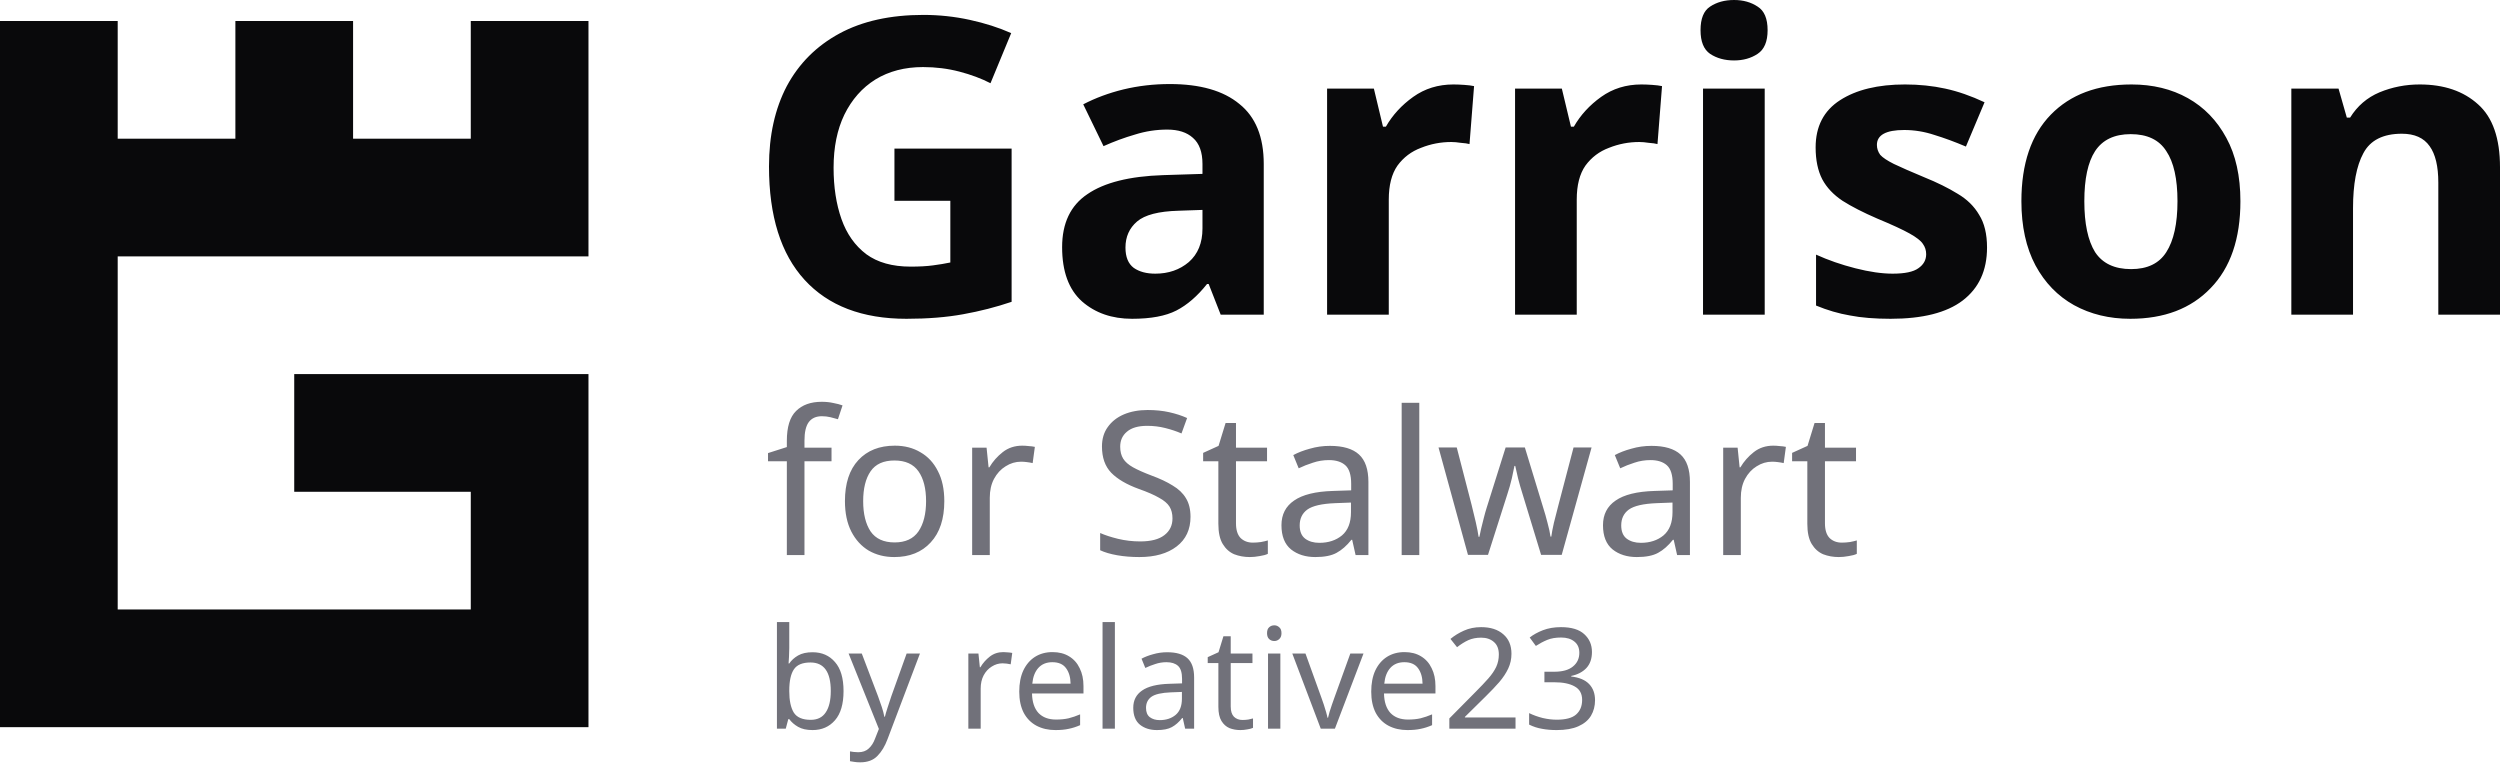
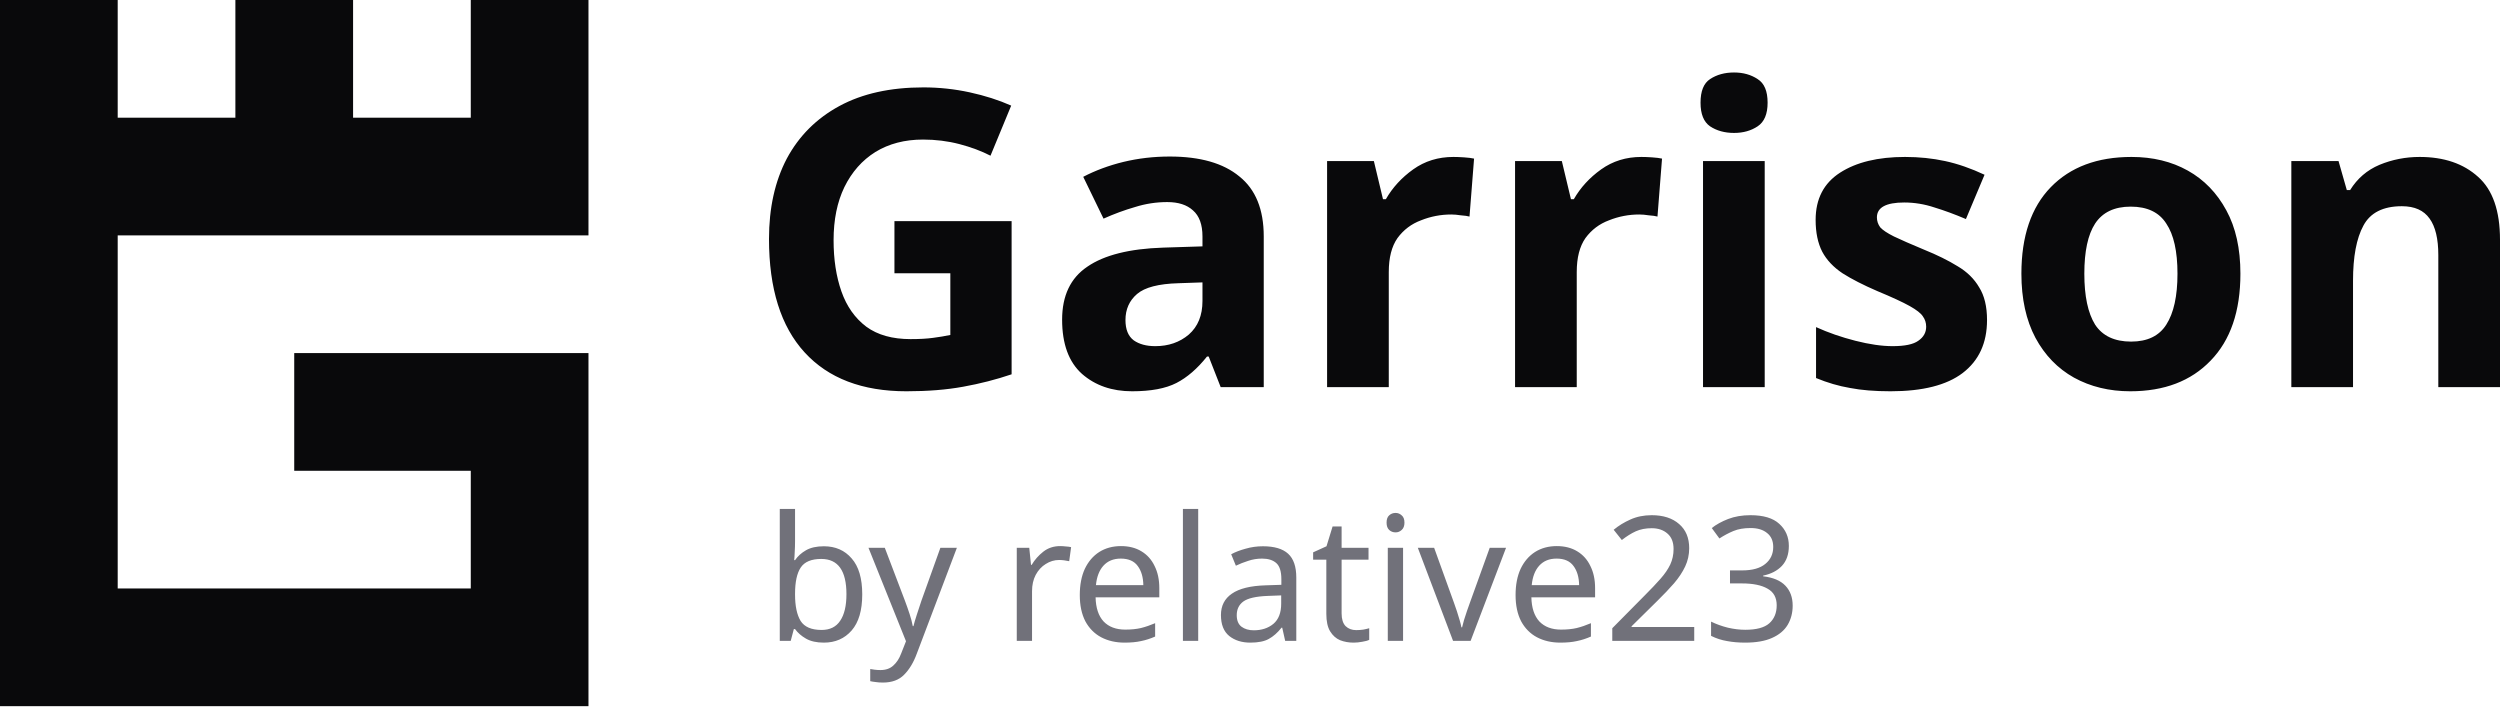
- <svg xmlns="http://www.w3.org/2000/svg" width="374.381" height="114.16" viewBox="0 0 374.381 114.16" version="1.1" id="svg3">
-   <defs id="defs3" />
-   <path fill="#09090b" d="M 0,3.145 H 17.625 V 20.77 H 35.25 V 3.145 H 52.875 V 20.77 H 70.5 V 3.145 h 17.625 v 35.25 h -70.5 V 91.27 H 70.5 V 73.645 H 44.062 V 56.02 H 88.125 v 52.875 H 0 Z" id="path1" style="stroke-width:4.406" />
-   <path d="m 133.945,22.258 h 17.546 v 22.94 q -3.472,1.178 -7.254,1.86 -3.72,0.682 -8.494,0.682 -9.92,0 -15.252,-5.828 -5.332,-5.828 -5.332,-16.988 0,-6.944 2.666,-12.028 2.728,-5.084 7.874,-7.874 5.146,-2.79 12.586,-2.79 3.534,0 6.944,0.744 3.41,0.744 6.2,1.984 l -3.1,7.502 q -2.046,-1.054 -4.65,-1.736 -2.604,-0.682 -5.456,-0.682 -4.092,0 -7.13,1.86 -2.976,1.86 -4.65,5.27 -1.612,3.348 -1.612,7.936 0,4.34 1.178,7.688 1.178,3.348 3.72,5.27 2.542,1.86 6.634,1.86 1.984,0 3.348,-0.186 1.426,-0.186 2.604,-0.434 V 30.07 h -8.37 z m 41.23,-9.672 q 6.82,0 10.416,2.976 3.658,2.914 3.658,8.99 V 47.12 h -6.448 l -1.798,-4.588 h -0.248 q -2.17,2.728 -4.588,3.968 -2.418,1.24 -6.634,1.24 -4.526,0 -7.502,-2.604 -2.976,-2.666 -2.976,-8.122 0,-5.394 3.782,-7.936 3.782,-2.604 11.346,-2.852 l 5.89,-0.186 v -1.488 q 0,-2.666 -1.426,-3.906 -1.364,-1.24 -3.844,-1.24 -2.48,0 -4.836,0.744 -2.356,0.682 -4.712,1.736 l -3.038,-6.262 q 2.728,-1.426 6.014,-2.232 3.348,-0.806 6.944,-0.806 z m 1.302,18.972 q -4.464,0.124 -6.2,1.612 -1.736,1.488 -1.736,3.906 0,2.108 1.24,3.038 1.24,0.868 3.224,0.868 2.976,0 5.022,-1.736 2.046,-1.798 2.046,-5.022 v -2.79 z m 41.168,-18.91 q 0.682,0 1.612,0.062 0.93,0.062 1.488,0.186 l -0.682,8.68 q -0.434,-0.124 -1.302,-0.186 -0.806,-0.124 -1.426,-0.124 -2.356,0 -4.526,0.868 -2.17,0.806 -3.534,2.666 -1.302,1.86 -1.302,5.084 V 47.12 h -9.238 V 13.268 h 7.006 l 1.364,5.704 h 0.434 q 1.488,-2.604 4.092,-4.464 2.604,-1.86 6.014,-1.86 z m 28.148,0 q 0.682,0 1.612,0.062 0.93,0.062 1.488,0.186 l -0.682,8.68 q -0.434,-0.124 -1.302,-0.186 -0.806,-0.124 -1.426,-0.124 -2.356,0 -4.526,0.868 -2.17,0.806 -3.534,2.666 -1.302,1.86 -1.302,5.084 V 47.12 h -9.238 V 13.268 h 7.006 l 1.364,5.704 h 0.434 q 1.488,-2.604 4.092,-4.464 2.604,-1.86 6.014,-1.86 z M 259.681,0 q 2.046,0 3.534,0.992 1.488,0.93 1.488,3.534 0,2.542 -1.488,3.534 -1.488,0.992 -3.534,0.992 -2.108,0 -3.596,-0.992 -1.426,-0.992 -1.426,-3.534 0,-2.604 1.426,-3.534 1.488,-0.992 3.596,-0.992 z m 4.588,13.268 V 47.12 h -9.238 V 13.268 Z m 33.294,23.808 q 0,5.146 -3.658,7.936 -3.596,2.728 -10.788,2.728 -3.534,0 -6.076,-0.496 -2.542,-0.434 -5.084,-1.488 V 38.13 q 2.728,1.24 5.89,2.046 3.162,0.806 5.58,0.806 2.728,0 3.844,-0.806 1.178,-0.806 1.178,-2.108 0,-0.868 -0.496,-1.55 -0.434,-0.682 -1.984,-1.55 -1.55,-0.868 -4.836,-2.232 -3.162,-1.364 -5.208,-2.666 -2.046,-1.364 -3.038,-3.224 -0.992,-1.922 -0.992,-4.774 0,-4.712 3.658,-7.068 3.658,-2.356 9.734,-2.356 3.162,0 6.014,0.62 2.852,0.62 5.89,2.046 l -2.79,6.634 q -2.48,-1.054 -4.712,-1.736 -2.232,-0.744 -4.526,-0.744 -4.092,0 -4.092,2.232 0,0.806 0.496,1.488 0.558,0.62 2.046,1.364 1.55,0.744 4.526,1.984 2.914,1.178 5.022,2.48 2.108,1.24 3.224,3.162 1.178,1.86 1.178,4.898 z m 37.944,-6.944 q 0,8.432 -4.464,13.02 -4.402,4.588 -12.028,4.588 -4.712,0 -8.432,-2.046 -3.658,-2.046 -5.766,-5.952 -2.108,-3.968 -2.108,-9.61 0,-8.432 4.402,-12.958 4.402,-4.526 12.09,-4.526 4.774,0 8.432,2.046 3.658,2.046 5.766,5.952 2.108,3.844 2.108,9.486 z m -23.374,0 q 0,5.022 1.612,7.626 1.674,2.542 5.394,2.542 3.658,0 5.27,-2.542 1.674,-2.604 1.674,-7.626 0,-5.022 -1.674,-7.502 -1.612,-2.542 -5.332,-2.542 -3.658,0 -5.332,2.542 -1.612,2.48 -1.612,7.502 z M 362.353,12.648 q 5.456,0 8.742,2.976 3.286,2.914 3.286,9.424 V 47.12 h -9.238 V 27.342 q 0,-3.658 -1.302,-5.456 -1.302,-1.86 -4.154,-1.86 -4.216,0 -5.766,2.914 -1.55,2.852 -1.55,8.246 V 47.12 h -9.238 V 13.268 h 7.068 l 1.24,4.34 h 0.496 q 1.612,-2.604 4.402,-3.782 2.852,-1.178 6.014,-1.178 z" id="text1" style="font-weight:700;font-size:62px;font-family:'Noto Sans';fill:#09090b" aria-label="Garrison" />
-   <path d="m 124.522,69.08 h -4.05 v 14.04 h -2.64 V 69.08 h -2.82 v -1.23 l 2.82,-0.9 v -0.93 q 0,-3.12 1.38,-4.47 1.38,-1.38 3.84,-1.38 0.96,0 1.74,0.18 0.81,0.15 1.38,0.36 l -0.69,2.07 q -0.48,-0.15 -1.11,-0.3 -0.63,-0.15 -1.29,-0.15 -1.32,0 -1.98,0.9 -0.63,0.87 -0.63,2.76 v 1.05 h 4.05 z m 16.89,5.97 q 0,3.99 -2.04,6.18 -2.01,2.19 -5.46,2.19 -2.13,0 -3.81,-0.96 -1.65,-0.99 -2.61,-2.85 -0.96,-1.89 -0.96,-4.56 0,-3.99 2.01,-6.15 2.01,-2.16 5.46,-2.16 2.19,0 3.84,0.99 1.68,0.96 2.61,2.82 0.96,1.83 0.96,4.5 z m -12.15,0 q 0,2.85 1.11,4.53 1.14,1.65 3.6,1.65 2.43,0 3.57,-1.65 1.14,-1.68 1.14,-4.53 0,-2.85 -1.14,-4.47 -1.14,-1.62 -3.6,-1.62 -2.46,0 -3.57,1.62 -1.11,1.62 -1.11,4.47 z m 23.82,-8.31 q 0.45,0 0.96,0.06 0.54,0.03 0.93,0.12 l -0.33,2.43 q -0.39,-0.09 -0.87,-0.15 -0.45,-0.06 -0.87,-0.06 -1.23,0 -2.31,0.69 -1.08,0.66 -1.74,1.89 -0.63,1.2 -0.63,2.82 v 8.58 h -2.64 V 67.04 h 2.16 l 0.3,2.94 h 0.12 q 0.78,-1.32 2.01,-2.28 1.23,-0.96 2.91,-0.96 z m 25.2,10.65 q 0,2.85 -2.07,4.44 -2.07,1.59 -5.58,1.59 -1.8,0 -3.33,-0.27 -1.53,-0.27 -2.55,-0.75 v -2.58 q 1.08,0.48 2.67,0.87 1.62,0.39 3.33,0.39 2.4,0 3.6,-0.93 1.23,-0.93 1.23,-2.52 0,-1.05 -0.45,-1.77 -0.45,-0.72 -1.56,-1.32 -1.08,-0.63 -3.03,-1.32 -2.73,-0.99 -4.14,-2.43 -1.38,-1.44 -1.38,-3.93 0,-1.71 0.87,-2.91 0.87,-1.23 2.4,-1.89 1.56,-0.66 3.57,-0.66 1.77,0 3.24,0.33 1.47,0.33 2.67,0.87 l -0.84,2.31 q -1.11,-0.48 -2.43,-0.81 -1.29,-0.33 -2.7,-0.33 -2.01,0 -3.03,0.87 -1.02,0.84 -1.02,2.25 0,1.08 0.45,1.8 0.45,0.72 1.47,1.29 1.02,0.57 2.76,1.23 1.89,0.69 3.18,1.5 1.32,0.78 1.98,1.89 0.69,1.11 0.69,2.79 z m 9.33,3.87 q 0.6,0 1.23,-0.09 0.63,-0.12 1.02,-0.24 v 2.01 q -0.42,0.21 -1.2,0.33 -0.78,0.15 -1.5,0.15 -1.26,0 -2.34,-0.42 -1.05,-0.45 -1.71,-1.53 -0.66,-1.08 -0.66,-3.03 v -9.36 h -2.28 v -1.26 l 2.31,-1.05 1.05,-3.42 h 1.56 v 3.69 h 4.65 v 2.04 h -4.65 v 9.3 q 0,1.47 0.69,2.19 0.72,0.69 1.83,0.69 z m 11.55,-14.49 q 2.94,0 4.35,1.29 1.41,1.29 1.41,4.11 v 10.95 h -1.92 l -0.51,-2.28 h -0.12 q -1.05,1.32 -2.22,1.95 -1.14,0.63 -3.18,0.63 -2.19,0 -3.63,-1.14 -1.44,-1.17 -1.44,-3.63 0,-2.4 1.89,-3.69 1.89,-1.32 5.82,-1.44 l 2.73,-0.09 v -0.96 q 0,-2.01 -0.87,-2.79 -0.87,-0.78 -2.46,-0.78 -1.26,0 -2.4,0.39 -1.14,0.36 -2.13,0.84 l -0.81,-1.98 q 1.05,-0.57 2.49,-0.96 1.44,-0.42 3,-0.42 z m 0.78,8.58 q -3,0.12 -4.17,0.96 -1.14,0.84 -1.14,2.37 0,1.35 0.81,1.98 0.84,0.63 2.13,0.63 2.04,0 3.39,-1.11 1.35,-1.14 1.35,-3.48 v -1.44 z m 12.6,7.77 h -2.64 v -22.8 h 2.64 z m 15.48,-9.09 q -0.39,-1.23 -0.69,-2.4 -0.27,-1.2 -0.42,-1.86 h -0.12 q -0.12,0.66 -0.39,1.86 -0.27,1.17 -0.69,2.43 l -2.88,9.03 h -3 l -4.41,-16.08 h 2.73 l 2.22,8.58 q 0.33,1.29 0.63,2.61 0.3,1.32 0.42,2.19 h 0.12 q 0.12,-0.51 0.27,-1.26 0.18,-0.75 0.39,-1.56 0.21,-0.84 0.42,-1.5 l 2.85,-9.06 h 2.88 l 2.76,9.06 q 0.33,1.02 0.63,2.22 0.33,1.2 0.45,2.07 h 0.12 q 0.09,-0.75 0.39,-2.07 0.33,-1.32 0.69,-2.7 l 2.25,-8.58 h 2.7 l -4.47,16.08 h -3.09 z m 19.29,-7.26 q 2.94,0 4.35,1.29 1.41,1.29 1.41,4.11 v 10.95 h -1.92 l -0.51,-2.28 h -0.12 q -1.05,1.32 -2.22,1.95 -1.14,0.63 -3.18,0.63 -2.19,0 -3.63,-1.14 -1.44,-1.17 -1.44,-3.63 0,-2.4 1.89,-3.69 1.89,-1.32 5.82,-1.44 l 2.73,-0.09 v -0.96 q 0,-2.01 -0.87,-2.79 -0.87,-0.78 -2.46,-0.78 -1.26,0 -2.4,0.39 -1.14,0.36 -2.13,0.84 l -0.81,-1.98 q 1.05,-0.57 2.49,-0.96 1.44,-0.42 3,-0.42 z m 0.78,8.58 q -3,0.12 -4.17,0.96 -1.14,0.84 -1.14,2.37 0,1.35 0.81,1.98 0.84,0.63 2.13,0.63 2.04,0 3.39,-1.11 1.35,-1.14 1.35,-3.48 v -1.44 z m 17.46,-8.61 q 0.45,0 0.96,0.06 0.54,0.03 0.93,0.12 l -0.33,2.43 q -0.39,-0.09 -0.87,-0.15 -0.45,-0.06 -0.87,-0.06 -1.23,0 -2.31,0.69 -1.08,0.66 -1.74,1.89 -0.63,1.2 -0.63,2.82 v 8.58 h -2.64 V 67.04 h 2.16 l 0.3,2.94 h 0.12 q 0.78,-1.32 2.01,-2.28 1.23,-0.96 2.91,-0.96 z m 10.26,14.52 q 0.6,0 1.23,-0.09 0.63,-0.12 1.02,-0.24 v 2.01 q -0.42,0.21 -1.2,0.33 -0.78,0.15 -1.5,0.15 -1.26,0 -2.34,-0.42 -1.05,-0.45 -1.71,-1.53 -0.66,-1.08 -0.66,-3.03 v -9.36 h -2.28 v -1.26 l 2.31,-1.05 1.05,-3.42 h 1.56 v 3.69 h 4.65 v 2.04 h -4.65 v 9.3 q 0,1.47 0.69,2.19 0.72,0.69 1.83,0.69 z" id="text2" style="font-size:30px;font-family:'Noto Sans';fill:#71717a" aria-label="for Stalwart" />
-   <path d="m 118.195,97.045 q 0,0.714 -0.042,1.344 -0.021,0.609 -0.063,0.966 h 0.105 q 0.483,-0.714 1.323,-1.197 0.84,-0.483 2.163,-0.483 2.1,0 3.36,1.47 1.281,1.449 1.281,4.347 0,2.898 -1.281,4.368 -1.281,1.47 -3.36,1.47 -1.323,0 -2.163,-0.483 -0.84,-0.483 -1.323,-1.155 h -0.147 l -0.378,1.428 h -1.323 V 93.16 h 1.848 z m 3.171,2.163 q -1.785,0 -2.478,1.029 -0.693,1.029 -0.693,3.192 v 0.084 q 0,2.079 0.672,3.192 0.693,1.092 2.541,1.092 1.512,0 2.247,-1.113 0.756,-1.113 0.756,-3.213 0,-4.263 -3.045,-4.263 z m 5.712,-1.344 h 1.974 l 2.436,6.405 q 0.315,0.84 0.567,1.617 0.252,0.756 0.378,1.449 h 0.084 q 0.126,-0.525 0.399,-1.365 0.273,-0.861 0.567,-1.722 l 2.289,-6.384 h 1.995 l -4.851,12.81 q -0.588,1.596 -1.533,2.541 -0.924,0.945 -2.562,0.945 -0.504,0 -0.882,-0.063 -0.378,-0.042 -0.651,-0.105 v -1.47 q 0.231,0.042 0.546,0.084 0.336,0.042 0.693,0.042 0.966,0 1.554,-0.546 0.609,-0.546 0.945,-1.449 l 0.588,-1.491 z m 23.184,-0.21 q 0.315,0 0.672,0.042 0.378,0.021 0.651,0.084 l -0.231,1.701 q -0.273,-0.063 -0.609,-0.105 -0.315,-0.042 -0.609,-0.042 -0.861,0 -1.617,0.483 -0.756,0.462 -1.218,1.323 -0.441,0.84 -0.441,1.974 v 6.006 h -1.848 V 97.864 h 1.512 l 0.21,2.058 h 0.084 q 0.546,-0.924 1.407,-1.596 0.861,-0.672 2.037,-0.672 z m 7.35,0 q 1.449,0 2.478,0.63 1.05,0.63 1.596,1.785 0.567,1.134 0.567,2.667 v 1.113 h -7.707 q 0.042,1.911 0.966,2.919 0.945,0.987 2.625,0.987 1.071,0 1.89,-0.189 0.84,-0.21 1.722,-0.588 v 1.617 q -0.861,0.378 -1.701,0.546 -0.84,0.189 -1.995,0.189 -1.596,0 -2.835,-0.651 -1.218,-0.651 -1.911,-1.932 -0.672,-1.302 -0.672,-3.171 0,-1.848 0.609,-3.171 0.63,-1.323 1.743,-2.037 1.134,-0.714 2.625,-0.714 z m -0.021,1.512 q -1.323,0 -2.1,0.861 -0.756,0.84 -0.903,2.352 h 5.733 q -0.021,-1.428 -0.672,-2.31 -0.651,-0.903 -2.058,-0.903 z m 9.366,9.954 h -1.848 V 93.16 h 1.848 z m 7.833,-11.445 q 2.058,0 3.045,0.903 0.987,0.903 0.987,2.877 v 7.665 h -1.344 l -0.357,-1.596 h -0.084 q -0.735,0.924 -1.554,1.365 -0.798,0.441 -2.226,0.441 -1.533,0 -2.541,-0.798 -1.008,-0.819 -1.008,-2.541 0,-1.68 1.323,-2.583 1.323,-0.924 4.074,-1.008 l 1.911,-0.063 v -0.672 q 0,-1.407 -0.609,-1.953 -0.609,-0.546 -1.722,-0.546 -0.882,0 -1.68,0.273 -0.798,0.252 -1.491,0.588 l -0.567,-1.386 q 0.735,-0.399 1.743,-0.672 1.008,-0.294 2.1,-0.294 z m 0.546,6.006 q -2.1,0.084 -2.919,0.672 -0.798,0.588 -0.798,1.659 0,0.945 0.567,1.386 0.588,0.441 1.491,0.441 1.428,0 2.373,-0.777 0.945,-0.798 0.945,-2.436 v -1.008 z m 10.731,4.137 q 0.42,0 0.861,-0.063 0.441,-0.084 0.714,-0.168 v 1.407 q -0.294,0.147 -0.84,0.231 -0.546,0.105 -1.05,0.105 -0.882,0 -1.638,-0.294 -0.735,-0.315 -1.197,-1.071 -0.462,-0.756 -0.462,-2.121 v -6.552 h -1.596 V 98.41 l 1.617,-0.735 0.735,-2.394 h 1.092 v 2.583 h 3.255 v 1.428 h -3.255 v 6.51 q 0,1.029 0.483,1.533 0.504,0.483 1.281,0.483 z m 4.767,-14.175 q 0.42,0 0.735,0.294 0.336,0.273 0.336,0.882 0,0.588 -0.336,0.882 -0.315,0.294 -0.735,0.294 -0.462,0 -0.777,-0.294 -0.315,-0.294 -0.315,-0.882 0,-0.609 0.315,-0.882 0.315,-0.294 0.777,-0.294 z m 0.903,4.221 v 11.256 h -1.848 V 97.864 Z m 6.048,11.256 -4.263,-11.256 h 1.974 l 2.394,6.636 q 0.168,0.462 0.357,1.029 0.189,0.567 0.336,1.092 0.147,0.504 0.21,0.861 h 0.084 q 0.084,-0.357 0.231,-0.882 0.168,-0.525 0.357,-1.092 0.21,-0.567 0.357,-1.008 l 2.394,-6.636 h 1.974 l -4.284,11.256 z m 12.537,-11.466 q 1.449,0 2.478,0.63 1.05,0.63 1.596,1.785 0.567,1.134 0.567,2.667 v 1.113 h -7.707 q 0.042,1.911 0.966,2.919 0.945,0.987 2.625,0.987 1.071,0 1.89,-0.189 0.84,-0.21 1.722,-0.588 v 1.617 q -0.861,0.378 -1.701,0.546 -0.84,0.189 -1.995,0.189 -1.596,0 -2.835,-0.651 -1.218,-0.651 -1.911,-1.932 -0.672,-1.302 -0.672,-3.171 0,-1.848 0.609,-3.171 0.63,-1.323 1.743,-2.037 1.134,-0.714 2.625,-0.714 z m -0.021,1.512 q -1.323,0 -2.1,0.861 -0.756,0.84 -0.903,2.352 h 5.733 q -0.021,-1.428 -0.672,-2.31 -0.651,-0.903 -2.058,-0.903 z m 16.653,9.954 h -9.912 v -1.533 l 3.927,-3.969 q 1.134,-1.134 1.911,-2.016 0.777,-0.882 1.176,-1.722 0.399,-0.861 0.399,-1.869 0,-1.239 -0.735,-1.869 -0.735,-0.651 -1.911,-0.651 -1.092,0 -1.932,0.378 -0.819,0.378 -1.68,1.05 l -0.987,-1.239 q 0.882,-0.735 2.016,-1.239 1.155,-0.525 2.583,-0.525 2.1,0 3.318,1.071 1.218,1.05 1.218,2.919 0,1.176 -0.483,2.205 -0.483,1.029 -1.344,2.037 -0.861,0.987 -2.016,2.121 l -3.129,3.087 v 0.084 h 7.581 z m 11.445,-11.487 q 0,1.512 -0.84,2.415 -0.84,0.882 -2.268,1.176 v 0.084 q 1.806,0.21 2.688,1.134 0.882,0.924 0.882,2.415 0,1.302 -0.609,2.331 -0.609,1.008 -1.89,1.575 -1.26,0.567 -3.255,0.567 -1.176,0 -2.184,-0.189 -1.008,-0.168 -1.932,-0.63 v -1.722 q 0.945,0.462 2.037,0.735 1.092,0.252 2.1,0.252 2.016,0 2.898,-0.777 0.903,-0.798 0.903,-2.184 0,-1.407 -1.113,-2.016 -1.092,-0.63 -3.087,-0.63 h -1.449 v -1.575 h 1.47 q 1.848,0 2.793,-0.777 0.966,-0.777 0.966,-2.058 0,-1.092 -0.735,-1.68 -0.735,-0.609 -1.995,-0.609 -1.218,0 -2.079,0.357 -0.861,0.357 -1.701,0.903 l -0.924,-1.26 q 0.798,-0.63 1.974,-1.092 1.197,-0.462 2.709,-0.462 2.352,0 3.486,1.05 1.155,1.05 1.155,2.667 z" id="text3" style="font-size:21px;font-family:'Noto Sans';fill:#71717a" aria-label="by relative23" />
+ <svg xmlns="http://www.w3.org/2000/svg" width="374.381" height="105.75" viewBox="0 0 374.381 105.75" version="1.1" id="svg2">
+   <defs id="defs2" />
+   <path fill="#09090b" d="M 0,0 H 17.625 V 17.625 H 35.25 V 0 H 52.875 V 17.625 H 70.5 V 0 h 17.625 v 35.25 h -70.5 V 88.125 H 70.5 V 70.5 H 44.062 V 52.875 H 88.125 V 105.75 H 0 Z" id="path1" style="stroke-width:4.406" />
+   <path d="m 133.945,33.113 h 17.546 v 22.94 q -3.472,1.178 -7.254,1.86 -3.72,0.682 -8.494,0.682 -9.92,0 -15.252,-5.828 -5.332,-5.828 -5.332,-16.988 0,-6.944 2.666,-12.028 2.728,-5.084 7.874,-7.874 5.146,-2.79 12.586,-2.79 3.534,0 6.944,0.744 3.41,0.744 6.2,1.984 l -3.1,7.502 q -2.046,-1.054 -4.65,-1.736 -2.604,-0.682 -5.456,-0.682 -4.092,0 -7.13,1.86 -2.976,1.86 -4.65,5.27 -1.612,3.348 -1.612,7.936 0,4.34 1.178,7.688 1.178,3.348 3.72,5.27 2.542,1.86 6.634,1.86 1.984,0 3.348,-0.186 1.426,-0.186 2.604,-0.434 v -9.238 h -8.37 z m 41.23,-9.672 q 6.82,0 10.416,2.976 3.658,2.914 3.658,8.99 v 22.568 h -6.448 l -1.798,-4.588 h -0.248 q -2.17,2.728 -4.588,3.968 -2.418,1.24 -6.634,1.24 -4.526,0 -7.502,-2.604 -2.976,-2.666 -2.976,-8.122 0,-5.394 3.782,-7.936 3.782,-2.604 11.346,-2.852 l 5.89,-0.186 v -1.488 q 0,-2.666 -1.426,-3.906 -1.364,-1.24 -3.844,-1.24 -2.48,0 -4.836,0.744 -2.356,0.682 -4.712,1.736 l -3.038,-6.262 q 2.728,-1.426 6.014,-2.232 3.348,-0.806 6.944,-0.806 z m 1.302,18.972 q -4.464,0.124 -6.2,1.612 -1.736,1.488 -1.736,3.906 0,2.108 1.24,3.038 1.24,0.868 3.224,0.868 2.976,0 5.022,-1.736 2.046,-1.798 2.046,-5.022 v -2.79 z m 41.168,-18.91 q 0.682,0 1.612,0.062 0.93,0.062 1.488,0.186 l -0.682,8.68 q -0.434,-0.124 -1.302,-0.186 -0.806,-0.124 -1.426,-0.124 -2.356,0 -4.526,0.868 -2.17,0.806 -3.534,2.666 -1.302,1.86 -1.302,5.084 v 17.236 h -9.238 V 24.123 h 7.006 l 1.364,5.704 h 0.434 q 1.488,-2.604 4.092,-4.464 2.604,-1.86 6.014,-1.86 z m 28.148,0 q 0.682,0 1.612,0.062 0.93,0.062 1.488,0.186 l -0.682,8.68 q -0.434,-0.124 -1.302,-0.186 -0.806,-0.124 -1.426,-0.124 -2.356,0 -4.526,0.868 -2.17,0.806 -3.534,2.666 -1.302,1.86 -1.302,5.084 v 17.236 h -9.238 V 24.123 h 7.006 l 1.364,5.704 h 0.434 q 1.488,-2.604 4.092,-4.464 2.604,-1.86 6.014,-1.86 z m 13.888,-12.648 q 2.046,0 3.534,0.992 1.488,0.93 1.488,3.534 0,2.542 -1.488,3.534 -1.488,0.992 -3.534,0.992 -2.108,0 -3.596,-0.992 -1.426,-0.992 -1.426,-3.534 0,-2.604 1.426,-3.534 1.488,-0.992 3.596,-0.992 z m 4.588,13.268 v 33.852 h -9.238 V 24.123 Z m 33.294,23.808 q 0,5.146 -3.658,7.936 -3.596,2.728 -10.788,2.728 -3.534,0 -6.076,-0.496 -2.542,-0.434 -5.084,-1.488 v -7.626 q 2.728,1.24 5.89,2.046 3.162,0.806 5.58,0.806 2.728,0 3.844,-0.806 1.178,-0.806 1.178,-2.108 0,-0.868 -0.496,-1.55 -0.434,-0.682 -1.984,-1.55 -1.55,-0.868 -4.836,-2.232 -3.162,-1.364 -5.208,-2.666 -2.046,-1.364 -3.038,-3.224 -0.992,-1.922 -0.992,-4.774 0,-4.712 3.658,-7.068 3.658,-2.356 9.734,-2.356 3.162,0 6.014,0.62 2.852,0.62 5.89,2.046 l -2.79,6.634 q -2.48,-1.054 -4.712,-1.736 -2.232,-0.744 -4.526,-0.744 -4.092,0 -4.092,2.232 0,0.806 0.496,1.488 0.558,0.62 2.046,1.364 1.55,0.744 4.526,1.984 2.914,1.178 5.022,2.48 2.108,1.24 3.224,3.162 1.178,1.86 1.178,4.898 z m 37.944,-6.944 q 0,8.432 -4.464,13.02 -4.402,4.588 -12.028,4.588 -4.712,0 -8.432,-2.046 -3.658,-2.046 -5.766,-5.952 -2.108,-3.968 -2.108,-9.61 0,-8.432 4.402,-12.958 4.402,-4.526 12.09,-4.526 4.774,0 8.432,2.046 3.658,2.046 5.766,5.952 2.108,3.844 2.108,9.486 z m -23.374,0 q 0,5.022 1.612,7.626 1.674,2.542 5.394,2.542 3.658,0 5.27,-2.542 1.674,-2.604 1.674,-7.626 0,-5.022 -1.674,-7.502 -1.612,-2.542 -5.332,-2.542 -3.658,0 -5.332,2.542 -1.612,2.48 -1.612,7.502 z M 362.353,23.503 q 5.456,0 8.742,2.976 3.286,2.914 3.286,9.424 v 22.072 h -9.238 V 38.197 q 0,-3.658 -1.302,-5.456 -1.302,-1.86 -4.154,-1.86 -4.216,0 -5.766,2.914 -1.55,2.852 -1.55,8.246 v 15.934 h -9.238 V 24.123 h 7.068 l 1.24,4.34 h 0.496 q 1.612,-2.604 4.402,-3.782 2.852,-1.178 6.014,-1.178 z" id="text1" style="font-weight:700;font-size:62px;font-family:'Noto Sans';fill:#09090b" aria-label="Garrison" />
+   <path d="m 119.061,81.025 q 0,0.884 -0.052,1.664 -0.026,0.754 -0.078,1.196 h 0.13 q 0.598,-0.884 1.638,-1.482 1.04,-0.598 2.678,-0.598 2.6,0 4.16,1.82 1.586,1.794 1.586,5.382 0,3.588 -1.586,5.408 -1.586,1.82 -4.16,1.82 -1.638,0 -2.678,-0.598 -1.04,-0.598 -1.638,-1.43 h -0.182 l -0.468,1.768 h -1.638 v -19.76 h 2.288 z m 3.926,2.678 q -2.21,0 -3.068,1.274 -0.858,1.274 -0.858,3.952 v 0.104 q 0,2.574 0.832,3.952 0.858,1.352 3.146,1.352 1.872,0 2.782,-1.378 0.936,-1.378 0.936,-3.978 0,-5.278 -3.77,-5.278 z m 7.072,-1.664 h 2.444 l 3.016,7.93 q 0.39,1.04 0.702,2.002 0.312,0.936 0.468,1.794 h 0.104 q 0.156,-0.65 0.494,-1.69 0.338,-1.066 0.702,-2.132 l 2.834,-7.904 h 2.47 l -6.006,15.86 q -0.728,1.976 -1.898,3.146 -1.144,1.17 -3.172,1.17 -0.624,0 -1.092,-0.078 -0.468,-0.052 -0.806,-0.13 v -1.82 q 0.286,0.052 0.676,0.104 0.416,0.052 0.858,0.052 1.196,0 1.924,-0.676 0.754,-0.676 1.17,-1.794 l 0.728,-1.846 z m 28.704,-0.26 q 0.39,0 0.832,0.052 0.468,0.026 0.806,0.104 l -0.286,2.106 q -0.338,-0.078 -0.754,-0.13 -0.39,-0.052 -0.754,-0.052 -1.066,0 -2.002,0.598 -0.936,0.572 -1.508,1.638 -0.546,1.04 -0.546,2.444 v 7.436 h -2.288 V 82.039 h 1.872 l 0.26,2.548 h 0.104 q 0.676,-1.144 1.742,-1.976 1.066,-0.832 2.522,-0.832 z m 9.1,0 q 1.794,0 3.068,0.78 1.3,0.78 1.976,2.21 0.702,1.404 0.702,3.302 v 1.378 h -9.542 q 0.052,2.366 1.196,3.614 1.17,1.222 3.25,1.222 1.326,0 2.34,-0.234 1.04,-0.26 2.132,-0.728 v 2.002 q -1.066,0.468 -2.106,0.676 -1.04,0.234 -2.47,0.234 -1.976,0 -3.51,-0.806 -1.508,-0.806 -2.366,-2.392 -0.832,-1.612 -0.832,-3.926 0,-2.288 0.754,-3.926 0.78,-1.638 2.158,-2.522 1.404,-0.884 3.25,-0.884 z m -0.026,1.872 q -1.638,0 -2.6,1.066 -0.936,1.04 -1.118,2.912 h 7.098 q -0.026,-1.768 -0.832,-2.86 -0.806,-1.118 -2.548,-1.118 z m 11.596,12.324 h -2.288 v -19.76 h 2.288 z m 9.698,-14.17 q 2.548,0 3.77,1.118 1.222,1.118 1.222,3.562 v 9.49 h -1.664 l -0.442,-1.976 h -0.104 q -0.91,1.144 -1.924,1.69 -0.988,0.546 -2.756,0.546 -1.898,0 -3.146,-0.988 -1.248,-1.014 -1.248,-3.146 0,-2.08 1.638,-3.198 1.638,-1.144 5.044,-1.248 l 2.366,-0.078 v -0.832 q 0,-1.742 -0.754,-2.418 -0.754,-0.676 -2.132,-0.676 -1.092,0 -2.08,0.338 -0.988,0.312 -1.846,0.728 l -0.702,-1.716 q 0.91,-0.494 2.158,-0.832 1.248,-0.364 2.6,-0.364 z m 0.676,7.436 q -2.6,0.104 -3.614,0.832 -0.988,0.728 -0.988,2.054 0,1.17 0.702,1.716 0.728,0.546 1.846,0.546 1.768,0 2.938,-0.962 1.17,-0.988 1.17,-3.016 v -1.248 z m 13.286,5.122 q 0.52,0 1.066,-0.078 0.546,-0.104 0.884,-0.208 v 1.742 q -0.364,0.182 -1.04,0.286 -0.676,0.13 -1.3,0.13 -1.092,0 -2.028,-0.364 -0.91,-0.39 -1.482,-1.326 -0.572,-0.936 -0.572,-2.626 v -8.112 h -1.976 v -1.092 l 2.002,-0.91 0.91,-2.964 h 1.352 v 3.198 h 4.03 v 1.768 h -4.03 v 8.06 q 0,1.274 0.598,1.898 0.624,0.598 1.586,0.598 z m 5.902,-17.55 q 0.52,0 0.91,0.364 0.416,0.338 0.416,1.092 0,0.728 -0.416,1.092 -0.39,0.364 -0.91,0.364 -0.572,0 -0.962,-0.364 -0.39,-0.364 -0.39,-1.092 0,-0.754 0.39,-1.092 0.39,-0.364 0.962,-0.364 z m 1.118,5.226 v 13.936 h -2.288 V 82.039 Z m 7.488,13.936 -5.278,-13.936 h 2.444 l 2.964,8.216 q 0.208,0.572 0.442,1.274 0.234,0.702 0.416,1.352 0.182,0.624 0.26,1.066 h 0.104 q 0.104,-0.442 0.286,-1.092 0.208,-0.65 0.442,-1.352 0.26,-0.702 0.442,-1.248 l 2.964,-8.216 h 2.444 l -5.304,13.936 z m 15.522,-14.196 q 1.794,0 3.068,0.78 1.3,0.78 1.976,2.21 0.702,1.404 0.702,3.302 v 1.378 h -9.542 q 0.052,2.366 1.196,3.614 1.17,1.222 3.25,1.222 1.326,0 2.34,-0.234 1.04,-0.26 2.132,-0.728 v 2.002 q -1.066,0.468 -2.106,0.676 -1.04,0.234 -2.47,0.234 -1.976,0 -3.51,-0.806 -1.508,-0.806 -2.366,-2.392 -0.832,-1.612 -0.832,-3.926 0,-2.288 0.754,-3.926 0.78,-1.638 2.158,-2.522 1.404,-0.884 3.25,-0.884 z m -0.026,1.872 q -1.638,0 -2.6,1.066 -0.936,1.04 -1.118,2.912 h 7.098 q -0.026,-1.768 -0.832,-2.86 -0.806,-1.118 -2.548,-1.118 z m 20.618,12.324 h -12.272 v -1.898 l 4.862,-4.914 q 1.404,-1.404 2.366,-2.496 0.962,-1.092 1.456,-2.132 0.494,-1.066 0.494,-2.314 0,-1.534 -0.91,-2.314 -0.91,-0.806 -2.366,-0.806 -1.352,0 -2.392,0.468 -1.014,0.468 -2.08,1.3 l -1.222,-1.534 q 1.092,-0.91 2.496,-1.534 1.43,-0.65 3.198,-0.65 2.6,0 4.108,1.326 1.508,1.3 1.508,3.614 0,1.456 -0.598,2.73 -0.598,1.274 -1.664,2.522 -1.066,1.222 -2.496,2.626 l -3.874,3.822 v 0.104 h 9.386 z m 14.17,-14.222 q 0,1.872 -1.04,2.99 -1.04,1.092 -2.808,1.456 v 0.104 q 2.236,0.26 3.328,1.404 1.092,1.144 1.092,2.99 0,1.612 -0.754,2.886 -0.754,1.248 -2.34,1.95 -1.56,0.702 -4.03,0.702 -1.456,0 -2.704,-0.234 -1.248,-0.208 -2.392,-0.78 v -2.132 q 1.17,0.572 2.522,0.91 1.352,0.312 2.6,0.312 2.496,0 3.588,-0.962 1.118,-0.988 1.118,-2.704 0,-1.742 -1.378,-2.496 -1.352,-0.78 -3.822,-0.78 h -1.794 v -1.95 h 1.82 q 2.288,0 3.458,-0.962 1.196,-0.962 1.196,-2.548 0,-1.352 -0.91,-2.08 -0.91,-0.754 -2.47,-0.754 -1.508,0 -2.574,0.442 -1.066,0.442 -2.106,1.118 l -1.144,-1.56 q 0.988,-0.78 2.444,-1.352 1.482,-0.572 3.354,-0.572 2.912,0 4.316,1.3 1.43,1.3 1.43,3.302 z" id="text2" style="font-size:26px;font-family:'Noto Sans';fill:#71717a" aria-label="by relative23" />
</svg>
